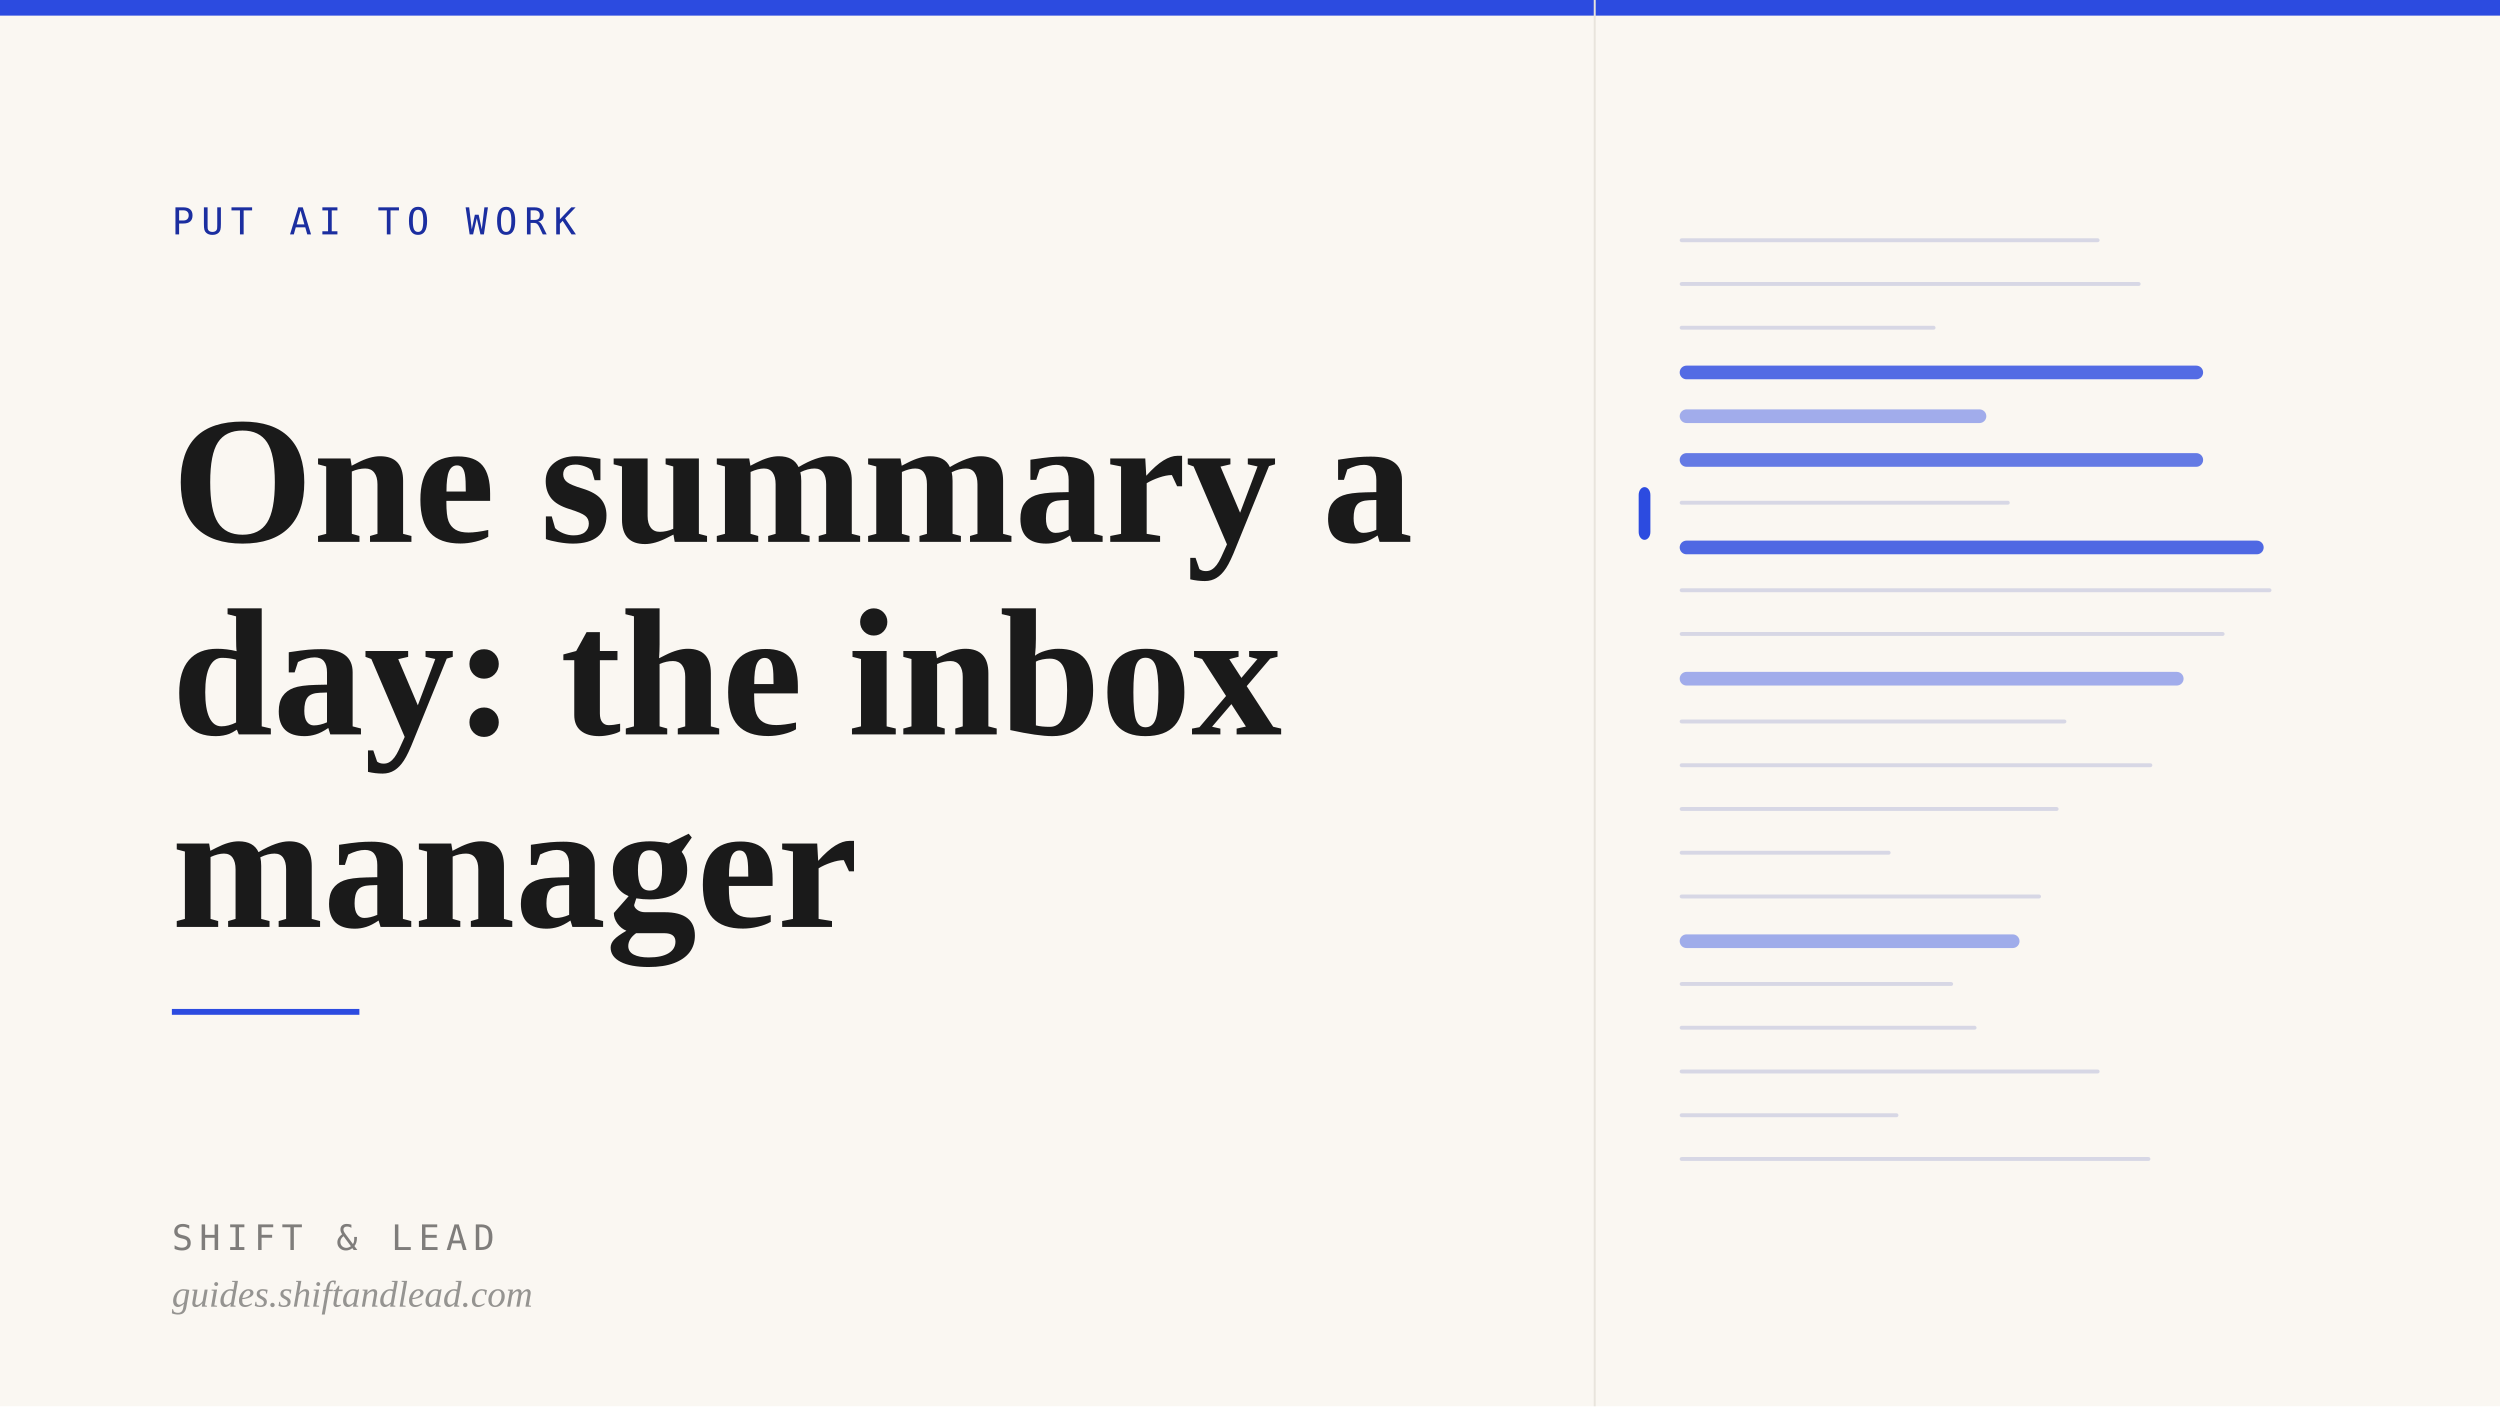
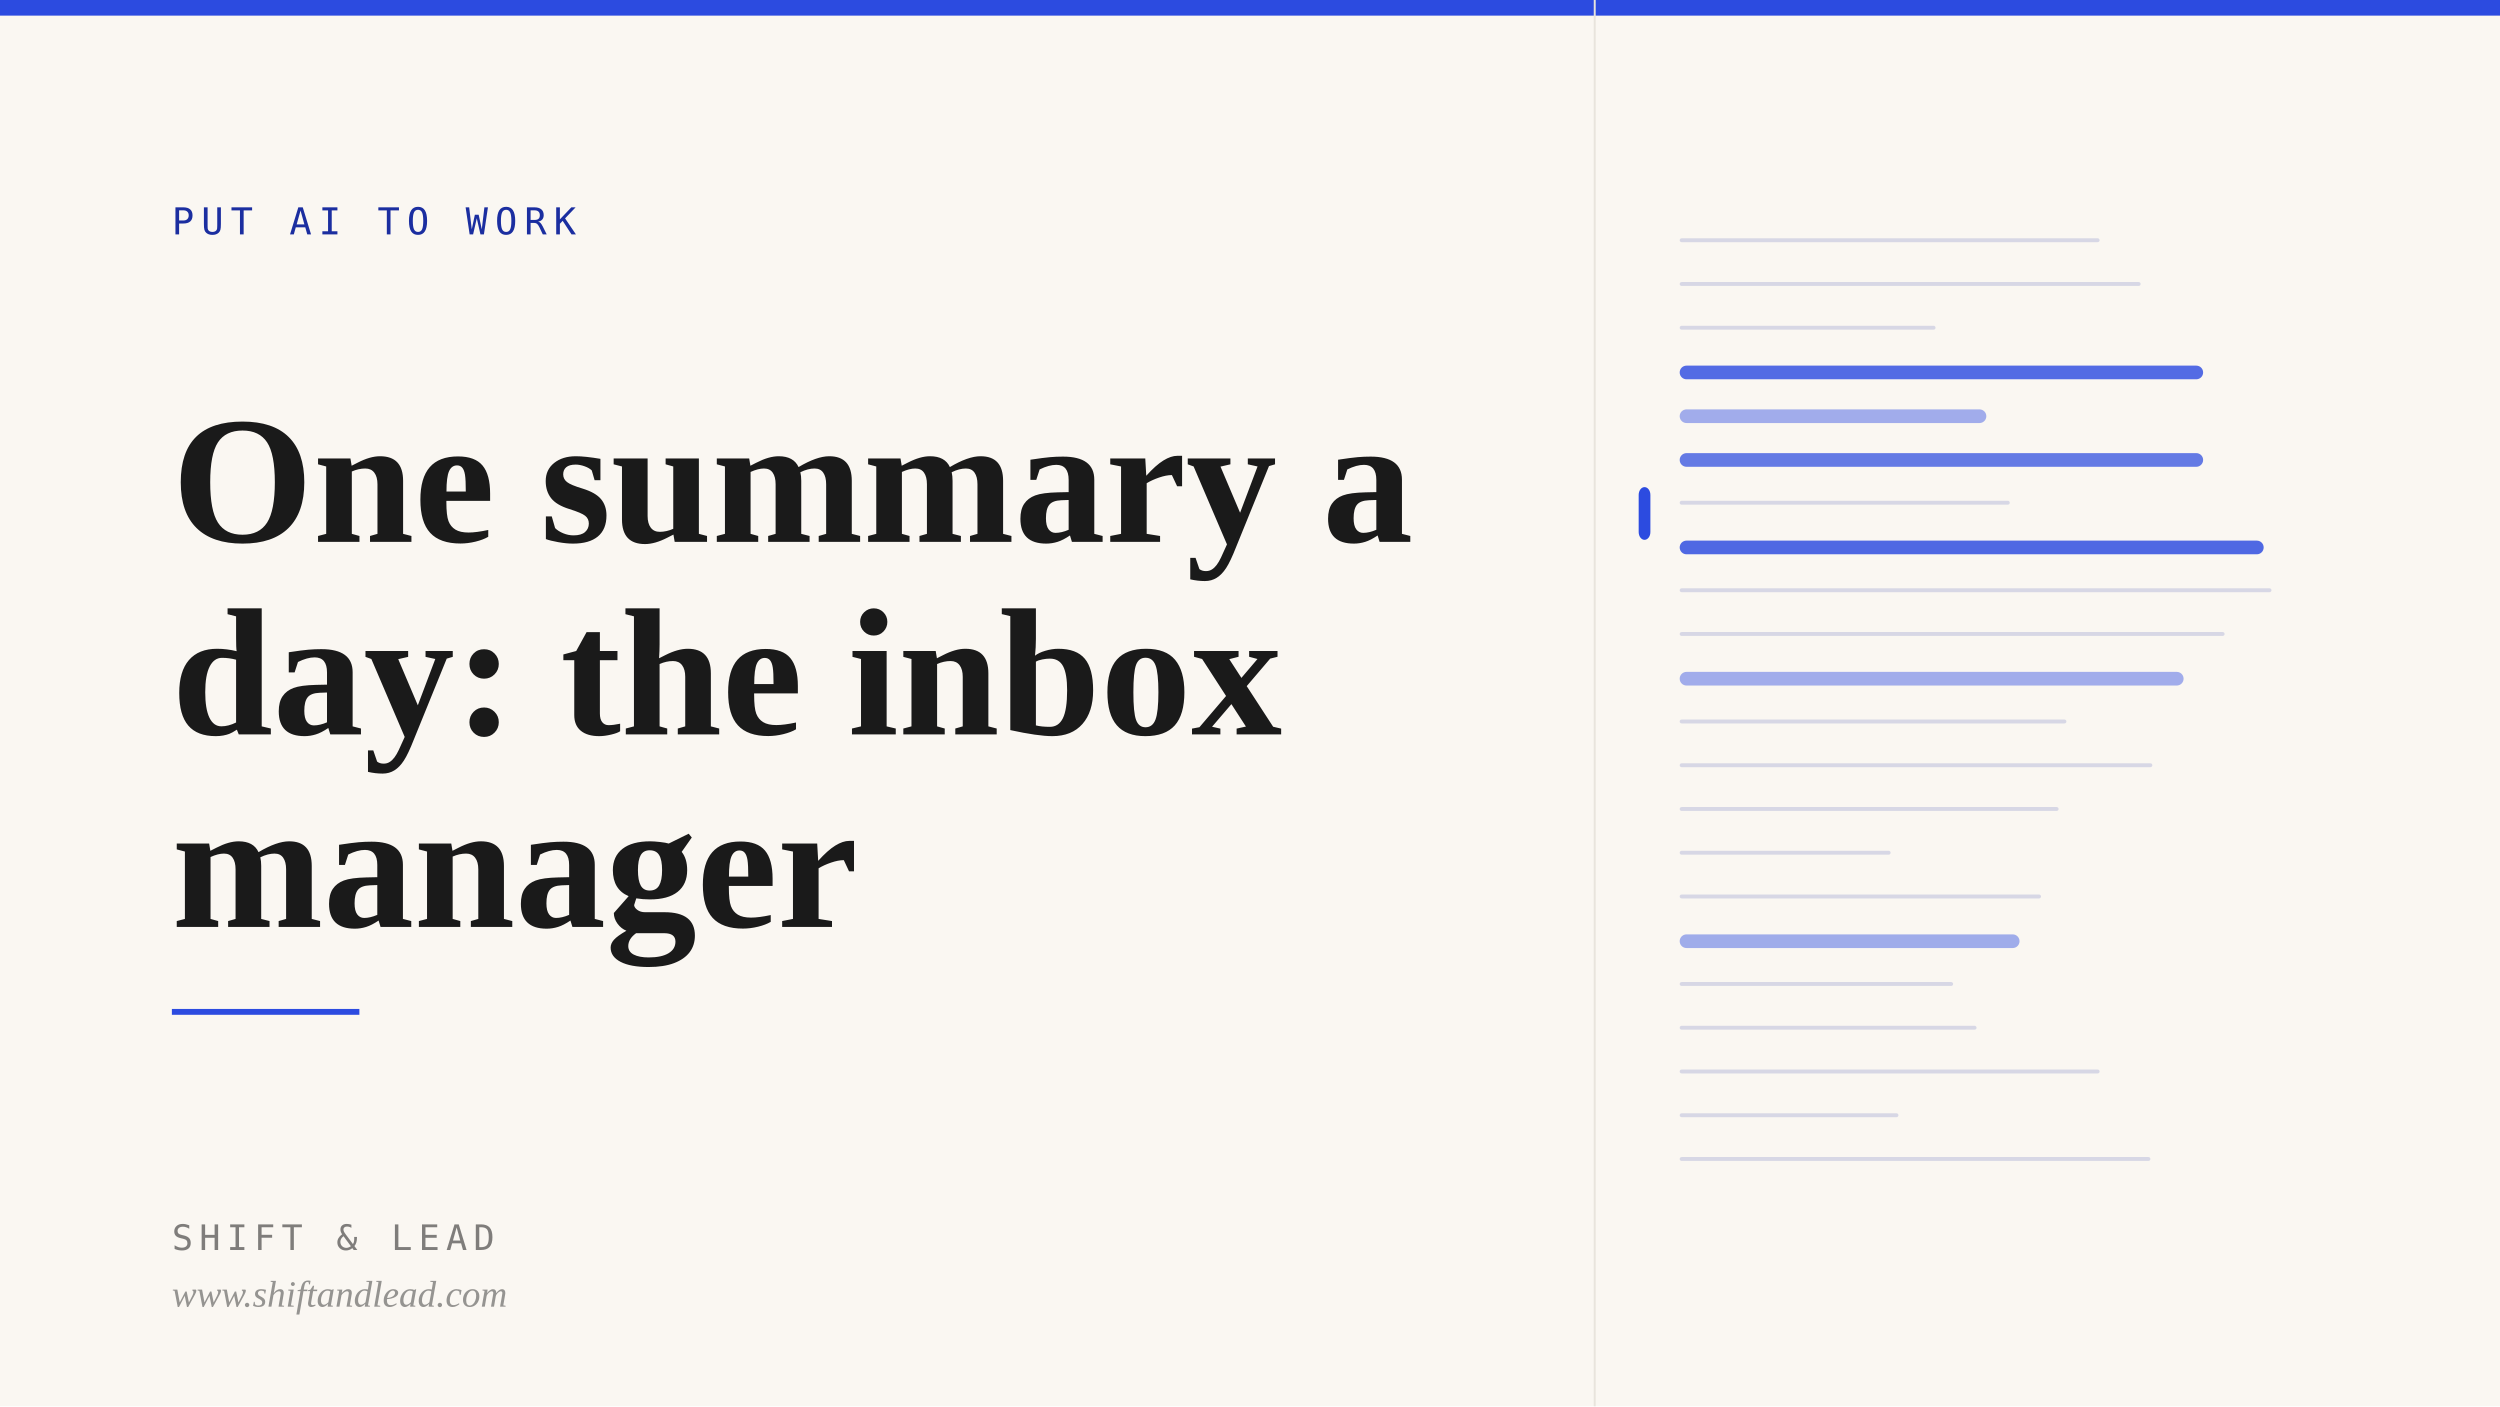
<svg xmlns="http://www.w3.org/2000/svg" viewBox="0 0 1280 720" width="1280" height="720" role="img" aria-label="One summary a day: the inbox manager">
  <rect width="1280" height="720" fill="#FAF7F2" />
  <rect x="0" y="0" width="1280" height="8" fill="#2C4BE0" />
  <rect x="816" y="0" width="1" height="720" fill="#E8E4DD" />
  <g>
    <rect x="860" y="122" width="215" height="2" rx="1" fill="#1B2EA0" opacity="0.16" />
    <rect x="860" y="144.4" width="236" height="2" rx="1" fill="#1B2EA0" opacity="0.16" />
    <rect x="860" y="166.8" width="131" height="2" rx="1" fill="#1B2EA0" opacity="0.16" />
    <rect x="860" y="187.2" width="268" height="7" rx="3.5" fill="#2C4BE0" opacity="0.81" />
    <rect x="860" y="209.6" width="157" height="7" rx="3.5" fill="#2C4BE0" opacity="0.43" />
    <rect x="860" y="232" width="268" height="7" rx="3.5" fill="#2C4BE0" opacity="0.73" />
    <rect x="860" y="256.4" width="169" height="2" rx="1" fill="#1B2EA0" opacity="0.16" />
    <rect x="860" y="276.8" width="299" height="7" rx="3.5" fill="#2C4BE0" opacity="0.83" />
    <rect x="860" y="301.2" width="303" height="2" rx="1" fill="#1B2EA0" opacity="0.16" />
    <rect x="860" y="323.6" width="279" height="2" rx="1" fill="#1B2EA0" opacity="0.16" />
    <rect x="860" y="344" width="258" height="7" rx="3.5" fill="#2C4BE0" opacity="0.43" />
    <rect x="860" y="368.4" width="198" height="2" rx="1" fill="#1B2EA0" opacity="0.16" />
    <rect x="860" y="390.8" width="242" height="2" rx="1" fill="#1B2EA0" opacity="0.16" />
    <rect x="860" y="413.2" width="194" height="2" rx="1" fill="#1B2EA0" opacity="0.16" />
    <rect x="860" y="435.6" width="108" height="2" rx="1" fill="#1B2EA0" opacity="0.16" />
    <rect x="860" y="458" width="185" height="2" rx="1" fill="#1B2EA0" opacity="0.16" />
    <rect x="860" y="478.4" width="174" height="7" rx="3.5" fill="#2C4BE0" opacity="0.44" />
    <rect x="860" y="502.8" width="140" height="2" rx="1" fill="#1B2EA0" opacity="0.16" />
    <rect x="860" y="525.2" width="152" height="2" rx="1" fill="#1B2EA0" opacity="0.16" />
    <rect x="860" y="547.6" width="215" height="2" rx="1" fill="#1B2EA0" opacity="0.16" />
    <rect x="860" y="570" width="112" height="2" rx="1" fill="#1B2EA0" opacity="0.16" />
    <rect x="860" y="592.4" width="241" height="2" rx="1" fill="#1B2EA0" opacity="0.16" />
    <rect x="839" y="249.4" width="6" height="27" rx="4" fill="#2C4BE0" />
  </g>
  <text x="88" y="120" font-family="ui-monospace,'SF Mono',Menlo,monospace" font-size="19" letter-spacing="3.6" fill="#1B2EA0">PUT AI TO WORK</text>
  <text y="277.42" font-family="Georgia,'Times New Roman',serif" font-size="93" font-weight="700" fill="#1a1a1a">
    <tspan x="88" dy="0">One summary a</tspan>
    <tspan x="88" dy="98.58">day: the inbox</tspan>
    <tspan x="88" dy="98.58">manager</tspan>
  </text>
  <rect x="88" y="516.58" width="96" height="3" fill="#2C4BE0" />
  <text x="88" y="640" font-family="ui-monospace,'SF Mono',Menlo,monospace" font-size="18" letter-spacing="3.2" fill="#1a1a1a" opacity="0.55">SHIFT &amp; LEAD</text>
-   <text x="88" y="669" font-family="Georgia,'Times New Roman',serif" font-size="19" font-style="italic" fill="#1a1a1a" opacity="0.45">guides.shiftandlead.com</text>
+   <text x="88" y="669" font-family="Georgia,'Times New Roman',serif" font-size="19" font-style="italic" fill="#1a1a1a" opacity="0.45">www.shiftandlead.com</text>
</svg>
